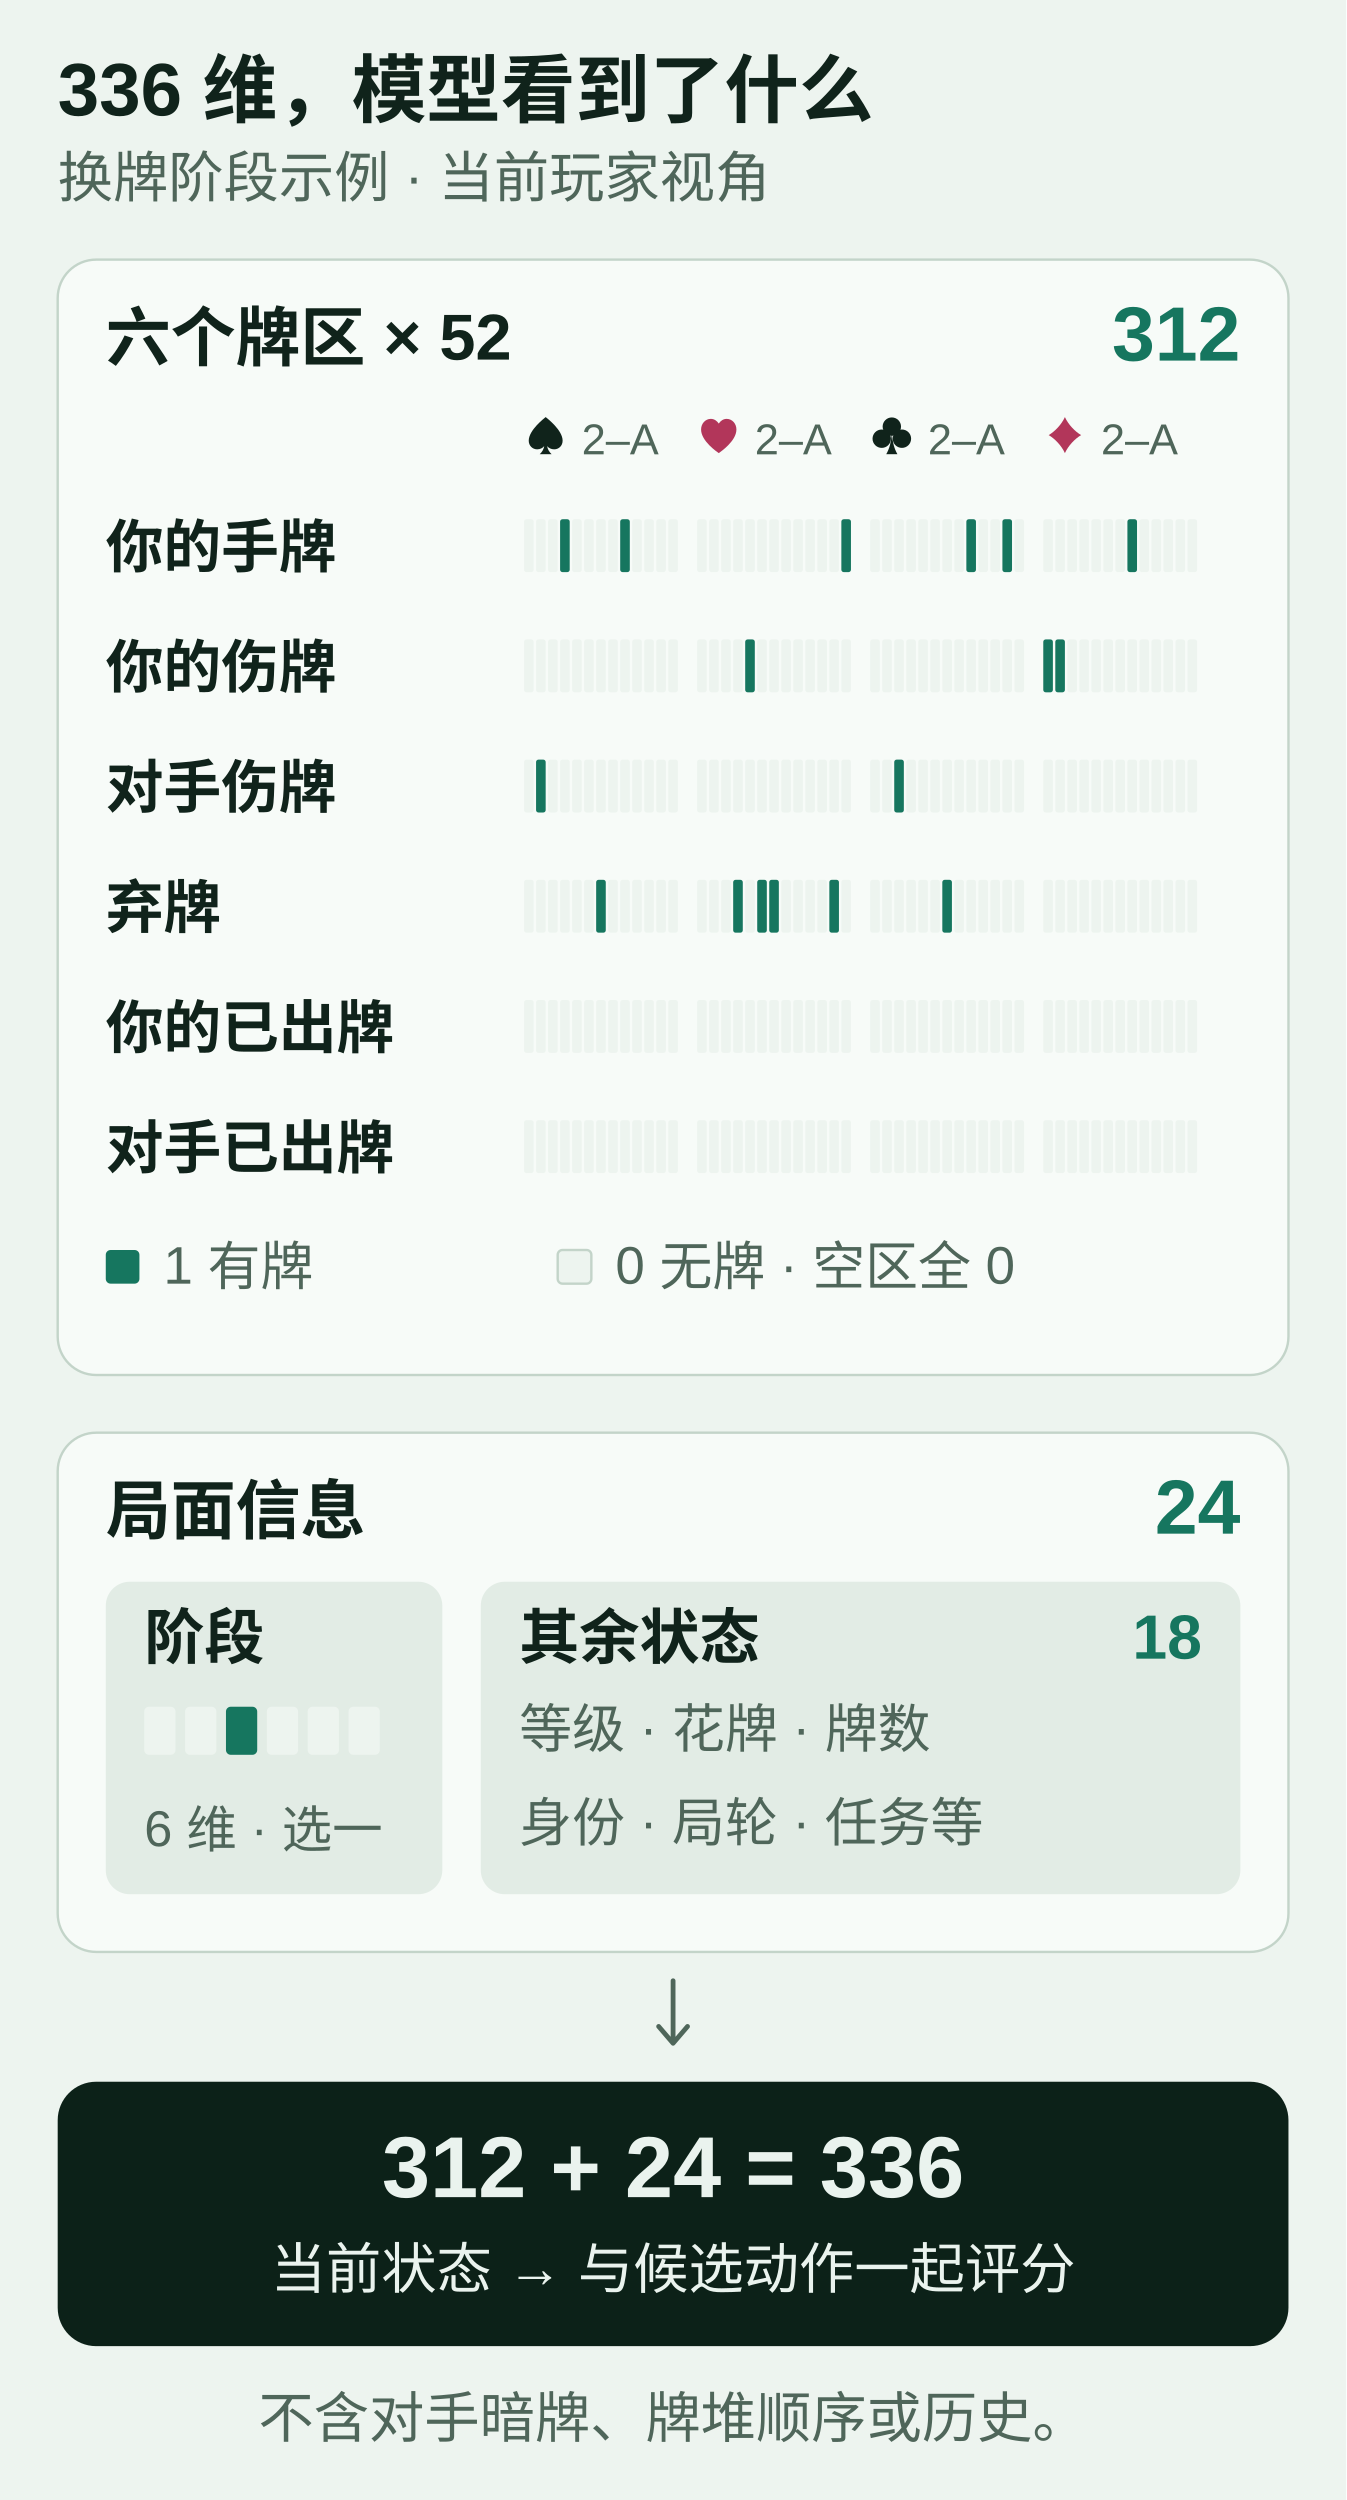
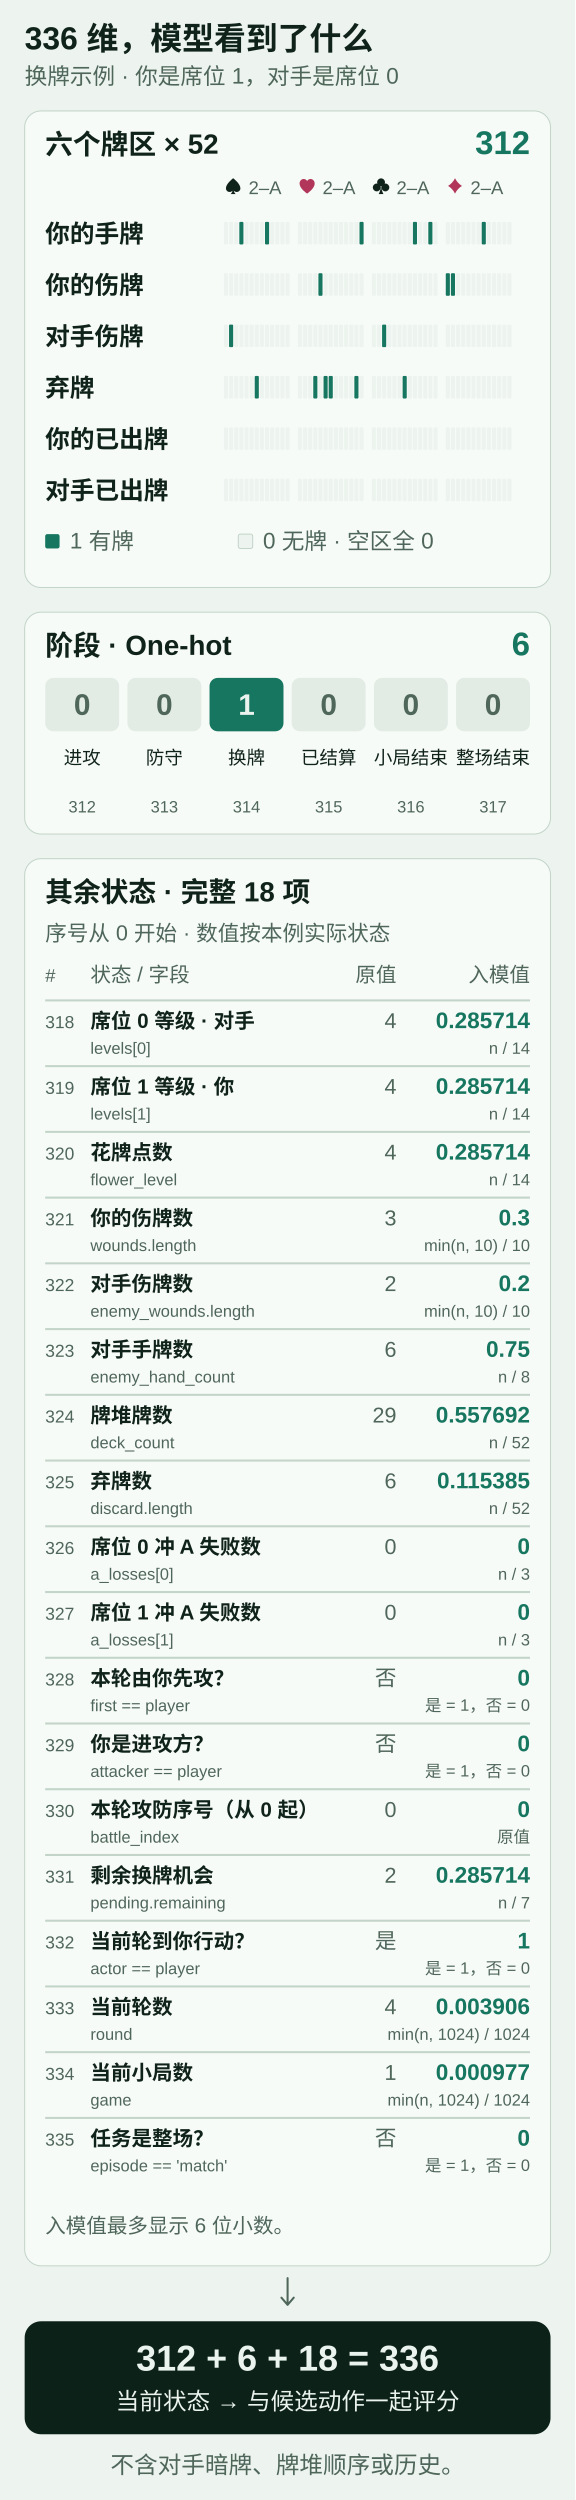
- <svg xmlns="http://www.w3.org/2000/svg" width="560" height="1040" viewBox="0 0 560 1040" role="img" aria-labelledby="title desc" xml:lang="zh-CN">
+ <svg xmlns="http://www.w3.org/2000/svg" width="560" height="2434" viewBox="0 0 560 2434" role="img" aria-labelledby="title desc" xml:lang="zh-CN">
  <style>text{font-family:Arial,'PingFang SC','Microsoft YaHei',sans-serif}</style>
-   <rect width="560" height="1040" fill="#EDF4EF" />
+   <rect width="560" height="2434" fill="#EDF4EF" />
  <text x="24" y="48" font-size="31" fill="#10231B" font-weight="700" text-anchor="start">336 维，模型看到了什么</text>
-   <text x="24" y="82" font-size="23" fill="#4F665A" font-weight="500" text-anchor="start">换牌阶段示例 · 当前玩家视角</text>
+   <text x="24" y="82" font-size="22" fill="#4F665A" font-weight="500" text-anchor="start">换牌示例 · 你是席位 1，对手是席位 0</text>
  <rect x="24" y="108" width="512" height="464" rx="16" fill="#F7FBF8" stroke="#C3D4C9" />
  <text x="44" y="150" font-size="27" fill="#10231B" font-weight="700" text-anchor="start">六个牌区 × 52</text>
  <text x="516" y="150" font-size="32" fill="#16765F" font-weight="800" text-anchor="end">312</text>
  <svg x="218" y="172" width="18" height="18" viewBox="0 0 24 24" fill="#10231B">
    <path d="M12 2C11.3 2.6 2.6 9.2 2.6 15.1C2.6 17.9 4.7 19.9 7.3 19.9C8.9 19.9 10.3 19.2 11.2 18.1C10.9 19.9 10 21.4 8.7 22.6L15.3 22.6C14 21.4 13.1 19.9 12.8 18.1C13.7 19.2 15.1 19.9 16.7 19.9C19.3 19.9 21.4 17.9 21.4 15.1C21.4 9.2 12.7 2.6 12 2Z" />
  </svg>
  <text x="242" y="189" font-size="18" fill="#4F665A" font-weight="500" text-anchor="start">2–A</text>
  <svg x="290" y="172" width="18" height="18" viewBox="0 0 24 24" fill="#B2365A">
    <path d="M12 22C11.2 21.4 2.2 15.4 2.2 8.9C2.2 5.6 4.6 3 7.6 3C9.5 3 11 4.1 12 5.6C13 4.1 14.5 3 16.4 3C19.4 3 21.8 5.6 21.8 8.9C21.8 15.4 12.8 21.4 12 22Z" />
  </svg>
  <text x="314" y="189" font-size="18" fill="#4F665A" font-weight="500" text-anchor="start">2–A</text>
  <svg x="362" y="172" width="18" height="18" viewBox="0 0 24 24" fill="#10231B">
    <path d="M6.9 7.3a5.1 5.1 0 1 0 10.2 0a5.1 5.1 0 1 0 -10.2 0z" />
    <path d="M1.3 14a5.1 5.1 0 1 0 10.2 0a5.1 5.1 0 1 0 -10.2 0z" />
    <path d="M12.5 14a5.1 5.1 0 1 0 10.2 0a5.1 5.1 0 1 0 -10.2 0z" />
    <path d="M12 11.2C11.6 16 10.7 19.4 8.9 22.6L15.1 22.6C13.3 19.4 12.4 16 12 11.2Z" />
  </svg>
  <text x="386" y="189" font-size="18" fill="#4F665A" font-weight="500" text-anchor="start">2–A</text>
  <svg x="434" y="172" width="18" height="18" viewBox="0 0 24 24" fill="#B2365A">
    <path d="M12 2C13.9 6.2 17.6 10 21 12C17.6 14 13.9 17.8 12 22C10.1 17.8 6.4 14 3 12C6.4 10 10.1 6.2 12 2Z" />
  </svg>
  <text x="458" y="189" font-size="18" fill="#4F665A" font-weight="500" text-anchor="start">2–A</text>
  <text x="44" y="236" font-size="24" fill="#10231B" font-weight="600" text-anchor="start">你的手牌</text>
  <rect x="218" y="216" width="4" height="22" rx="1" fill="#EDF4EF" stroke="none" />
  <rect x="223" y="216" width="4" height="22" rx="1" fill="#EDF4EF" stroke="none" />
  <rect x="228" y="216" width="4" height="22" rx="1" fill="#EDF4EF" stroke="none" />
  <rect x="233" y="216" width="4" height="22" rx="1" fill="#16765F" stroke="none" />
  <rect x="238" y="216" width="4" height="22" rx="1" fill="#EDF4EF" stroke="none" />
  <rect x="243" y="216" width="4" height="22" rx="1" fill="#EDF4EF" stroke="none" />
  <rect x="248" y="216" width="4" height="22" rx="1" fill="#EDF4EF" stroke="none" />
  <rect x="253" y="216" width="4" height="22" rx="1" fill="#EDF4EF" stroke="none" />
  <rect x="258" y="216" width="4" height="22" rx="1" fill="#16765F" stroke="none" />
  <rect x="263" y="216" width="4" height="22" rx="1" fill="#EDF4EF" stroke="none" />
  <rect x="268" y="216" width="4" height="22" rx="1" fill="#EDF4EF" stroke="none" />
  <rect x="273" y="216" width="4" height="22" rx="1" fill="#EDF4EF" stroke="none" />
  <rect x="278" y="216" width="4" height="22" rx="1" fill="#EDF4EF" stroke="none" />
  <rect x="290" y="216" width="4" height="22" rx="1" fill="#EDF4EF" stroke="none" />
  <rect x="295" y="216" width="4" height="22" rx="1" fill="#EDF4EF" stroke="none" />
  <rect x="300" y="216" width="4" height="22" rx="1" fill="#EDF4EF" stroke="none" />
  <rect x="305" y="216" width="4" height="22" rx="1" fill="#EDF4EF" stroke="none" />
  <rect x="310" y="216" width="4" height="22" rx="1" fill="#EDF4EF" stroke="none" />
  <rect x="315" y="216" width="4" height="22" rx="1" fill="#EDF4EF" stroke="none" />
  <rect x="320" y="216" width="4" height="22" rx="1" fill="#EDF4EF" stroke="none" />
  <rect x="325" y="216" width="4" height="22" rx="1" fill="#EDF4EF" stroke="none" />
  <rect x="330" y="216" width="4" height="22" rx="1" fill="#EDF4EF" stroke="none" />
  <rect x="335" y="216" width="4" height="22" rx="1" fill="#EDF4EF" stroke="none" />
  <rect x="340" y="216" width="4" height="22" rx="1" fill="#EDF4EF" stroke="none" />
  <rect x="345" y="216" width="4" height="22" rx="1" fill="#EDF4EF" stroke="none" />
  <rect x="350" y="216" width="4" height="22" rx="1" fill="#16765F" stroke="none" />
  <rect x="362" y="216" width="4" height="22" rx="1" fill="#EDF4EF" stroke="none" />
  <rect x="367" y="216" width="4" height="22" rx="1" fill="#EDF4EF" stroke="none" />
  <rect x="372" y="216" width="4" height="22" rx="1" fill="#EDF4EF" stroke="none" />
  <rect x="377" y="216" width="4" height="22" rx="1" fill="#EDF4EF" stroke="none" />
  <rect x="382" y="216" width="4" height="22" rx="1" fill="#EDF4EF" stroke="none" />
  <rect x="387" y="216" width="4" height="22" rx="1" fill="#EDF4EF" stroke="none" />
  <rect x="392" y="216" width="4" height="22" rx="1" fill="#EDF4EF" stroke="none" />
  <rect x="397" y="216" width="4" height="22" rx="1" fill="#EDF4EF" stroke="none" />
  <rect x="402" y="216" width="4" height="22" rx="1" fill="#16765F" stroke="none" />
  <rect x="407" y="216" width="4" height="22" rx="1" fill="#EDF4EF" stroke="none" />
  <rect x="412" y="216" width="4" height="22" rx="1" fill="#EDF4EF" stroke="none" />
  <rect x="417" y="216" width="4" height="22" rx="1" fill="#16765F" stroke="none" />
  <rect x="422" y="216" width="4" height="22" rx="1" fill="#EDF4EF" stroke="none" />
  <rect x="434" y="216" width="4" height="22" rx="1" fill="#EDF4EF" stroke="none" />
  <rect x="439" y="216" width="4" height="22" rx="1" fill="#EDF4EF" stroke="none" />
  <rect x="444" y="216" width="4" height="22" rx="1" fill="#EDF4EF" stroke="none" />
  <rect x="449" y="216" width="4" height="22" rx="1" fill="#EDF4EF" stroke="none" />
  <rect x="454" y="216" width="4" height="22" rx="1" fill="#EDF4EF" stroke="none" />
  <rect x="459" y="216" width="4" height="22" rx="1" fill="#EDF4EF" stroke="none" />
  <rect x="464" y="216" width="4" height="22" rx="1" fill="#EDF4EF" stroke="none" />
  <rect x="469" y="216" width="4" height="22" rx="1" fill="#16765F" stroke="none" />
  <rect x="474" y="216" width="4" height="22" rx="1" fill="#EDF4EF" stroke="none" />
  <rect x="479" y="216" width="4" height="22" rx="1" fill="#EDF4EF" stroke="none" />
  <rect x="484" y="216" width="4" height="22" rx="1" fill="#EDF4EF" stroke="none" />
  <rect x="489" y="216" width="4" height="22" rx="1" fill="#EDF4EF" stroke="none" />
  <rect x="494" y="216" width="4" height="22" rx="1" fill="#EDF4EF" stroke="none" />
  <text x="44" y="286" font-size="24" fill="#10231B" font-weight="600" text-anchor="start">你的伤牌</text>
  <rect x="218" y="266" width="4" height="22" rx="1" fill="#EDF4EF" stroke="none" />
  <rect x="223" y="266" width="4" height="22" rx="1" fill="#EDF4EF" stroke="none" />
  <rect x="228" y="266" width="4" height="22" rx="1" fill="#EDF4EF" stroke="none" />
  <rect x="233" y="266" width="4" height="22" rx="1" fill="#EDF4EF" stroke="none" />
  <rect x="238" y="266" width="4" height="22" rx="1" fill="#EDF4EF" stroke="none" />
  <rect x="243" y="266" width="4" height="22" rx="1" fill="#EDF4EF" stroke="none" />
  <rect x="248" y="266" width="4" height="22" rx="1" fill="#EDF4EF" stroke="none" />
  <rect x="253" y="266" width="4" height="22" rx="1" fill="#EDF4EF" stroke="none" />
  <rect x="258" y="266" width="4" height="22" rx="1" fill="#EDF4EF" stroke="none" />
  <rect x="263" y="266" width="4" height="22" rx="1" fill="#EDF4EF" stroke="none" />
  <rect x="268" y="266" width="4" height="22" rx="1" fill="#EDF4EF" stroke="none" />
  <rect x="273" y="266" width="4" height="22" rx="1" fill="#EDF4EF" stroke="none" />
  <rect x="278" y="266" width="4" height="22" rx="1" fill="#EDF4EF" stroke="none" />
  <rect x="290" y="266" width="4" height="22" rx="1" fill="#EDF4EF" stroke="none" />
  <rect x="295" y="266" width="4" height="22" rx="1" fill="#EDF4EF" stroke="none" />
  <rect x="300" y="266" width="4" height="22" rx="1" fill="#EDF4EF" stroke="none" />
  <rect x="305" y="266" width="4" height="22" rx="1" fill="#EDF4EF" stroke="none" />
  <rect x="310" y="266" width="4" height="22" rx="1" fill="#16765F" stroke="none" />
  <rect x="315" y="266" width="4" height="22" rx="1" fill="#EDF4EF" stroke="none" />
  <rect x="320" y="266" width="4" height="22" rx="1" fill="#EDF4EF" stroke="none" />
  <rect x="325" y="266" width="4" height="22" rx="1" fill="#EDF4EF" stroke="none" />
  <rect x="330" y="266" width="4" height="22" rx="1" fill="#EDF4EF" stroke="none" />
  <rect x="335" y="266" width="4" height="22" rx="1" fill="#EDF4EF" stroke="none" />
  <rect x="340" y="266" width="4" height="22" rx="1" fill="#EDF4EF" stroke="none" />
  <rect x="345" y="266" width="4" height="22" rx="1" fill="#EDF4EF" stroke="none" />
  <rect x="350" y="266" width="4" height="22" rx="1" fill="#EDF4EF" stroke="none" />
  <rect x="362" y="266" width="4" height="22" rx="1" fill="#EDF4EF" stroke="none" />
  <rect x="367" y="266" width="4" height="22" rx="1" fill="#EDF4EF" stroke="none" />
  <rect x="372" y="266" width="4" height="22" rx="1" fill="#EDF4EF" stroke="none" />
  <rect x="377" y="266" width="4" height="22" rx="1" fill="#EDF4EF" stroke="none" />
  <rect x="382" y="266" width="4" height="22" rx="1" fill="#EDF4EF" stroke="none" />
  <rect x="387" y="266" width="4" height="22" rx="1" fill="#EDF4EF" stroke="none" />
  <rect x="392" y="266" width="4" height="22" rx="1" fill="#EDF4EF" stroke="none" />
  <rect x="397" y="266" width="4" height="22" rx="1" fill="#EDF4EF" stroke="none" />
  <rect x="402" y="266" width="4" height="22" rx="1" fill="#EDF4EF" stroke="none" />
  <rect x="407" y="266" width="4" height="22" rx="1" fill="#EDF4EF" stroke="none" />
  <rect x="412" y="266" width="4" height="22" rx="1" fill="#EDF4EF" stroke="none" />
  <rect x="417" y="266" width="4" height="22" rx="1" fill="#EDF4EF" stroke="none" />
  <rect x="422" y="266" width="4" height="22" rx="1" fill="#EDF4EF" stroke="none" />
  <rect x="434" y="266" width="4" height="22" rx="1" fill="#16765F" stroke="none" />
  <rect x="439" y="266" width="4" height="22" rx="1" fill="#16765F" stroke="none" />
  <rect x="444" y="266" width="4" height="22" rx="1" fill="#EDF4EF" stroke="none" />
  <rect x="449" y="266" width="4" height="22" rx="1" fill="#EDF4EF" stroke="none" />
  <rect x="454" y="266" width="4" height="22" rx="1" fill="#EDF4EF" stroke="none" />
  <rect x="459" y="266" width="4" height="22" rx="1" fill="#EDF4EF" stroke="none" />
  <rect x="464" y="266" width="4" height="22" rx="1" fill="#EDF4EF" stroke="none" />
  <rect x="469" y="266" width="4" height="22" rx="1" fill="#EDF4EF" stroke="none" />
  <rect x="474" y="266" width="4" height="22" rx="1" fill="#EDF4EF" stroke="none" />
  <rect x="479" y="266" width="4" height="22" rx="1" fill="#EDF4EF" stroke="none" />
  <rect x="484" y="266" width="4" height="22" rx="1" fill="#EDF4EF" stroke="none" />
  <rect x="489" y="266" width="4" height="22" rx="1" fill="#EDF4EF" stroke="none" />
  <rect x="494" y="266" width="4" height="22" rx="1" fill="#EDF4EF" stroke="none" />
  <text x="44" y="336" font-size="24" fill="#10231B" font-weight="600" text-anchor="start">对手伤牌</text>
  <rect x="218" y="316" width="4" height="22" rx="1" fill="#EDF4EF" stroke="none" />
  <rect x="223" y="316" width="4" height="22" rx="1" fill="#16765F" stroke="none" />
  <rect x="228" y="316" width="4" height="22" rx="1" fill="#EDF4EF" stroke="none" />
  <rect x="233" y="316" width="4" height="22" rx="1" fill="#EDF4EF" stroke="none" />
  <rect x="238" y="316" width="4" height="22" rx="1" fill="#EDF4EF" stroke="none" />
  <rect x="243" y="316" width="4" height="22" rx="1" fill="#EDF4EF" stroke="none" />
  <rect x="248" y="316" width="4" height="22" rx="1" fill="#EDF4EF" stroke="none" />
  <rect x="253" y="316" width="4" height="22" rx="1" fill="#EDF4EF" stroke="none" />
  <rect x="258" y="316" width="4" height="22" rx="1" fill="#EDF4EF" stroke="none" />
  <rect x="263" y="316" width="4" height="22" rx="1" fill="#EDF4EF" stroke="none" />
  <rect x="268" y="316" width="4" height="22" rx="1" fill="#EDF4EF" stroke="none" />
  <rect x="273" y="316" width="4" height="22" rx="1" fill="#EDF4EF" stroke="none" />
  <rect x="278" y="316" width="4" height="22" rx="1" fill="#EDF4EF" stroke="none" />
  <rect x="290" y="316" width="4" height="22" rx="1" fill="#EDF4EF" stroke="none" />
  <rect x="295" y="316" width="4" height="22" rx="1" fill="#EDF4EF" stroke="none" />
  <rect x="300" y="316" width="4" height="22" rx="1" fill="#EDF4EF" stroke="none" />
  <rect x="305" y="316" width="4" height="22" rx="1" fill="#EDF4EF" stroke="none" />
  <rect x="310" y="316" width="4" height="22" rx="1" fill="#EDF4EF" stroke="none" />
  <rect x="315" y="316" width="4" height="22" rx="1" fill="#EDF4EF" stroke="none" />
  <rect x="320" y="316" width="4" height="22" rx="1" fill="#EDF4EF" stroke="none" />
  <rect x="325" y="316" width="4" height="22" rx="1" fill="#EDF4EF" stroke="none" />
  <rect x="330" y="316" width="4" height="22" rx="1" fill="#EDF4EF" stroke="none" />
  <rect x="335" y="316" width="4" height="22" rx="1" fill="#EDF4EF" stroke="none" />
  <rect x="340" y="316" width="4" height="22" rx="1" fill="#EDF4EF" stroke="none" />
  <rect x="345" y="316" width="4" height="22" rx="1" fill="#EDF4EF" stroke="none" />
  <rect x="350" y="316" width="4" height="22" rx="1" fill="#EDF4EF" stroke="none" />
  <rect x="362" y="316" width="4" height="22" rx="1" fill="#EDF4EF" stroke="none" />
  <rect x="367" y="316" width="4" height="22" rx="1" fill="#EDF4EF" stroke="none" />
  <rect x="372" y="316" width="4" height="22" rx="1" fill="#16765F" stroke="none" />
  <rect x="377" y="316" width="4" height="22" rx="1" fill="#EDF4EF" stroke="none" />
  <rect x="382" y="316" width="4" height="22" rx="1" fill="#EDF4EF" stroke="none" />
  <rect x="387" y="316" width="4" height="22" rx="1" fill="#EDF4EF" stroke="none" />
  <rect x="392" y="316" width="4" height="22" rx="1" fill="#EDF4EF" stroke="none" />
  <rect x="397" y="316" width="4" height="22" rx="1" fill="#EDF4EF" stroke="none" />
  <rect x="402" y="316" width="4" height="22" rx="1" fill="#EDF4EF" stroke="none" />
  <rect x="407" y="316" width="4" height="22" rx="1" fill="#EDF4EF" stroke="none" />
  <rect x="412" y="316" width="4" height="22" rx="1" fill="#EDF4EF" stroke="none" />
  <rect x="417" y="316" width="4" height="22" rx="1" fill="#EDF4EF" stroke="none" />
  <rect x="422" y="316" width="4" height="22" rx="1" fill="#EDF4EF" stroke="none" />
  <rect x="434" y="316" width="4" height="22" rx="1" fill="#EDF4EF" stroke="none" />
  <rect x="439" y="316" width="4" height="22" rx="1" fill="#EDF4EF" stroke="none" />
  <rect x="444" y="316" width="4" height="22" rx="1" fill="#EDF4EF" stroke="none" />
  <rect x="449" y="316" width="4" height="22" rx="1" fill="#EDF4EF" stroke="none" />
  <rect x="454" y="316" width="4" height="22" rx="1" fill="#EDF4EF" stroke="none" />
  <rect x="459" y="316" width="4" height="22" rx="1" fill="#EDF4EF" stroke="none" />
  <rect x="464" y="316" width="4" height="22" rx="1" fill="#EDF4EF" stroke="none" />
  <rect x="469" y="316" width="4" height="22" rx="1" fill="#EDF4EF" stroke="none" />
  <rect x="474" y="316" width="4" height="22" rx="1" fill="#EDF4EF" stroke="none" />
  <rect x="479" y="316" width="4" height="22" rx="1" fill="#EDF4EF" stroke="none" />
  <rect x="484" y="316" width="4" height="22" rx="1" fill="#EDF4EF" stroke="none" />
  <rect x="489" y="316" width="4" height="22" rx="1" fill="#EDF4EF" stroke="none" />
  <rect x="494" y="316" width="4" height="22" rx="1" fill="#EDF4EF" stroke="none" />
  <text x="44" y="386" font-size="24" fill="#10231B" font-weight="600" text-anchor="start">弃牌</text>
  <rect x="218" y="366" width="4" height="22" rx="1" fill="#EDF4EF" stroke="none" />
  <rect x="223" y="366" width="4" height="22" rx="1" fill="#EDF4EF" stroke="none" />
  <rect x="228" y="366" width="4" height="22" rx="1" fill="#EDF4EF" stroke="none" />
  <rect x="233" y="366" width="4" height="22" rx="1" fill="#EDF4EF" stroke="none" />
  <rect x="238" y="366" width="4" height="22" rx="1" fill="#EDF4EF" stroke="none" />
  <rect x="243" y="366" width="4" height="22" rx="1" fill="#EDF4EF" stroke="none" />
  <rect x="248" y="366" width="4" height="22" rx="1" fill="#16765F" stroke="none" />
  <rect x="253" y="366" width="4" height="22" rx="1" fill="#EDF4EF" stroke="none" />
  <rect x="258" y="366" width="4" height="22" rx="1" fill="#EDF4EF" stroke="none" />
  <rect x="263" y="366" width="4" height="22" rx="1" fill="#EDF4EF" stroke="none" />
  <rect x="268" y="366" width="4" height="22" rx="1" fill="#EDF4EF" stroke="none" />
  <rect x="273" y="366" width="4" height="22" rx="1" fill="#EDF4EF" stroke="none" />
  <rect x="278" y="366" width="4" height="22" rx="1" fill="#EDF4EF" stroke="none" />
  <rect x="290" y="366" width="4" height="22" rx="1" fill="#EDF4EF" stroke="none" />
  <rect x="295" y="366" width="4" height="22" rx="1" fill="#EDF4EF" stroke="none" />
  <rect x="300" y="366" width="4" height="22" rx="1" fill="#EDF4EF" stroke="none" />
  <rect x="305" y="366" width="4" height="22" rx="1" fill="#16765F" stroke="none" />
  <rect x="310" y="366" width="4" height="22" rx="1" fill="#EDF4EF" stroke="none" />
  <rect x="315" y="366" width="4" height="22" rx="1" fill="#16765F" stroke="none" />
  <rect x="320" y="366" width="4" height="22" rx="1" fill="#16765F" stroke="none" />
  <rect x="325" y="366" width="4" height="22" rx="1" fill="#EDF4EF" stroke="none" />
  <rect x="330" y="366" width="4" height="22" rx="1" fill="#EDF4EF" stroke="none" />
  <rect x="335" y="366" width="4" height="22" rx="1" fill="#EDF4EF" stroke="none" />
  <rect x="340" y="366" width="4" height="22" rx="1" fill="#EDF4EF" stroke="none" />
  <rect x="345" y="366" width="4" height="22" rx="1" fill="#16765F" stroke="none" />
  <rect x="350" y="366" width="4" height="22" rx="1" fill="#EDF4EF" stroke="none" />
  <rect x="362" y="366" width="4" height="22" rx="1" fill="#EDF4EF" stroke="none" />
  <rect x="367" y="366" width="4" height="22" rx="1" fill="#EDF4EF" stroke="none" />
  <rect x="372" y="366" width="4" height="22" rx="1" fill="#EDF4EF" stroke="none" />
  <rect x="377" y="366" width="4" height="22" rx="1" fill="#EDF4EF" stroke="none" />
  <rect x="382" y="366" width="4" height="22" rx="1" fill="#EDF4EF" stroke="none" />
  <rect x="387" y="366" width="4" height="22" rx="1" fill="#EDF4EF" stroke="none" />
  <rect x="392" y="366" width="4" height="22" rx="1" fill="#16765F" stroke="none" />
  <rect x="397" y="366" width="4" height="22" rx="1" fill="#EDF4EF" stroke="none" />
  <rect x="402" y="366" width="4" height="22" rx="1" fill="#EDF4EF" stroke="none" />
  <rect x="407" y="366" width="4" height="22" rx="1" fill="#EDF4EF" stroke="none" />
  <rect x="412" y="366" width="4" height="22" rx="1" fill="#EDF4EF" stroke="none" />
  <rect x="417" y="366" width="4" height="22" rx="1" fill="#EDF4EF" stroke="none" />
  <rect x="422" y="366" width="4" height="22" rx="1" fill="#EDF4EF" stroke="none" />
  <rect x="434" y="366" width="4" height="22" rx="1" fill="#EDF4EF" stroke="none" />
  <rect x="439" y="366" width="4" height="22" rx="1" fill="#EDF4EF" stroke="none" />
  <rect x="444" y="366" width="4" height="22" rx="1" fill="#EDF4EF" stroke="none" />
  <rect x="449" y="366" width="4" height="22" rx="1" fill="#EDF4EF" stroke="none" />
  <rect x="454" y="366" width="4" height="22" rx="1" fill="#EDF4EF" stroke="none" />
  <rect x="459" y="366" width="4" height="22" rx="1" fill="#EDF4EF" stroke="none" />
  <rect x="464" y="366" width="4" height="22" rx="1" fill="#EDF4EF" stroke="none" />
  <rect x="469" y="366" width="4" height="22" rx="1" fill="#EDF4EF" stroke="none" />
  <rect x="474" y="366" width="4" height="22" rx="1" fill="#EDF4EF" stroke="none" />
  <rect x="479" y="366" width="4" height="22" rx="1" fill="#EDF4EF" stroke="none" />
  <rect x="484" y="366" width="4" height="22" rx="1" fill="#EDF4EF" stroke="none" />
  <rect x="489" y="366" width="4" height="22" rx="1" fill="#EDF4EF" stroke="none" />
  <rect x="494" y="366" width="4" height="22" rx="1" fill="#EDF4EF" stroke="none" />
  <text x="44" y="436" font-size="24" fill="#10231B" font-weight="600" text-anchor="start">你的已出牌</text>
  <rect x="218" y="416" width="4" height="22" rx="1" fill="#EDF4EF" stroke="none" />
  <rect x="223" y="416" width="4" height="22" rx="1" fill="#EDF4EF" stroke="none" />
  <rect x="228" y="416" width="4" height="22" rx="1" fill="#EDF4EF" stroke="none" />
  <rect x="233" y="416" width="4" height="22" rx="1" fill="#EDF4EF" stroke="none" />
  <rect x="238" y="416" width="4" height="22" rx="1" fill="#EDF4EF" stroke="none" />
  <rect x="243" y="416" width="4" height="22" rx="1" fill="#EDF4EF" stroke="none" />
  <rect x="248" y="416" width="4" height="22" rx="1" fill="#EDF4EF" stroke="none" />
  <rect x="253" y="416" width="4" height="22" rx="1" fill="#EDF4EF" stroke="none" />
  <rect x="258" y="416" width="4" height="22" rx="1" fill="#EDF4EF" stroke="none" />
  <rect x="263" y="416" width="4" height="22" rx="1" fill="#EDF4EF" stroke="none" />
  <rect x="268" y="416" width="4" height="22" rx="1" fill="#EDF4EF" stroke="none" />
  <rect x="273" y="416" width="4" height="22" rx="1" fill="#EDF4EF" stroke="none" />
  <rect x="278" y="416" width="4" height="22" rx="1" fill="#EDF4EF" stroke="none" />
  <rect x="290" y="416" width="4" height="22" rx="1" fill="#EDF4EF" stroke="none" />
  <rect x="295" y="416" width="4" height="22" rx="1" fill="#EDF4EF" stroke="none" />
  <rect x="300" y="416" width="4" height="22" rx="1" fill="#EDF4EF" stroke="none" />
  <rect x="305" y="416" width="4" height="22" rx="1" fill="#EDF4EF" stroke="none" />
  <rect x="310" y="416" width="4" height="22" rx="1" fill="#EDF4EF" stroke="none" />
  <rect x="315" y="416" width="4" height="22" rx="1" fill="#EDF4EF" stroke="none" />
  <rect x="320" y="416" width="4" height="22" rx="1" fill="#EDF4EF" stroke="none" />
  <rect x="325" y="416" width="4" height="22" rx="1" fill="#EDF4EF" stroke="none" />
  <rect x="330" y="416" width="4" height="22" rx="1" fill="#EDF4EF" stroke="none" />
  <rect x="335" y="416" width="4" height="22" rx="1" fill="#EDF4EF" stroke="none" />
  <rect x="340" y="416" width="4" height="22" rx="1" fill="#EDF4EF" stroke="none" />
  <rect x="345" y="416" width="4" height="22" rx="1" fill="#EDF4EF" stroke="none" />
  <rect x="350" y="416" width="4" height="22" rx="1" fill="#EDF4EF" stroke="none" />
  <rect x="362" y="416" width="4" height="22" rx="1" fill="#EDF4EF" stroke="none" />
  <rect x="367" y="416" width="4" height="22" rx="1" fill="#EDF4EF" stroke="none" />
  <rect x="372" y="416" width="4" height="22" rx="1" fill="#EDF4EF" stroke="none" />
  <rect x="377" y="416" width="4" height="22" rx="1" fill="#EDF4EF" stroke="none" />
  <rect x="382" y="416" width="4" height="22" rx="1" fill="#EDF4EF" stroke="none" />
  <rect x="387" y="416" width="4" height="22" rx="1" fill="#EDF4EF" stroke="none" />
  <rect x="392" y="416" width="4" height="22" rx="1" fill="#EDF4EF" stroke="none" />
  <rect x="397" y="416" width="4" height="22" rx="1" fill="#EDF4EF" stroke="none" />
  <rect x="402" y="416" width="4" height="22" rx="1" fill="#EDF4EF" stroke="none" />
  <rect x="407" y="416" width="4" height="22" rx="1" fill="#EDF4EF" stroke="none" />
  <rect x="412" y="416" width="4" height="22" rx="1" fill="#EDF4EF" stroke="none" />
  <rect x="417" y="416" width="4" height="22" rx="1" fill="#EDF4EF" stroke="none" />
  <rect x="422" y="416" width="4" height="22" rx="1" fill="#EDF4EF" stroke="none" />
  <rect x="434" y="416" width="4" height="22" rx="1" fill="#EDF4EF" stroke="none" />
  <rect x="439" y="416" width="4" height="22" rx="1" fill="#EDF4EF" stroke="none" />
  <rect x="444" y="416" width="4" height="22" rx="1" fill="#EDF4EF" stroke="none" />
  <rect x="449" y="416" width="4" height="22" rx="1" fill="#EDF4EF" stroke="none" />
  <rect x="454" y="416" width="4" height="22" rx="1" fill="#EDF4EF" stroke="none" />
  <rect x="459" y="416" width="4" height="22" rx="1" fill="#EDF4EF" stroke="none" />
  <rect x="464" y="416" width="4" height="22" rx="1" fill="#EDF4EF" stroke="none" />
  <rect x="469" y="416" width="4" height="22" rx="1" fill="#EDF4EF" stroke="none" />
  <rect x="474" y="416" width="4" height="22" rx="1" fill="#EDF4EF" stroke="none" />
  <rect x="479" y="416" width="4" height="22" rx="1" fill="#EDF4EF" stroke="none" />
  <rect x="484" y="416" width="4" height="22" rx="1" fill="#EDF4EF" stroke="none" />
  <rect x="489" y="416" width="4" height="22" rx="1" fill="#EDF4EF" stroke="none" />
  <rect x="494" y="416" width="4" height="22" rx="1" fill="#EDF4EF" stroke="none" />
  <text x="44" y="486" font-size="24" fill="#10231B" font-weight="600" text-anchor="start">对手已出牌</text>
  <rect x="218" y="466" width="4" height="22" rx="1" fill="#EDF4EF" stroke="none" />
  <rect x="223" y="466" width="4" height="22" rx="1" fill="#EDF4EF" stroke="none" />
  <rect x="228" y="466" width="4" height="22" rx="1" fill="#EDF4EF" stroke="none" />
  <rect x="233" y="466" width="4" height="22" rx="1" fill="#EDF4EF" stroke="none" />
  <rect x="238" y="466" width="4" height="22" rx="1" fill="#EDF4EF" stroke="none" />
  <rect x="243" y="466" width="4" height="22" rx="1" fill="#EDF4EF" stroke="none" />
  <rect x="248" y="466" width="4" height="22" rx="1" fill="#EDF4EF" stroke="none" />
  <rect x="253" y="466" width="4" height="22" rx="1" fill="#EDF4EF" stroke="none" />
  <rect x="258" y="466" width="4" height="22" rx="1" fill="#EDF4EF" stroke="none" />
  <rect x="263" y="466" width="4" height="22" rx="1" fill="#EDF4EF" stroke="none" />
  <rect x="268" y="466" width="4" height="22" rx="1" fill="#EDF4EF" stroke="none" />
  <rect x="273" y="466" width="4" height="22" rx="1" fill="#EDF4EF" stroke="none" />
  <rect x="278" y="466" width="4" height="22" rx="1" fill="#EDF4EF" stroke="none" />
  <rect x="290" y="466" width="4" height="22" rx="1" fill="#EDF4EF" stroke="none" />
  <rect x="295" y="466" width="4" height="22" rx="1" fill="#EDF4EF" stroke="none" />
  <rect x="300" y="466" width="4" height="22" rx="1" fill="#EDF4EF" stroke="none" />
  <rect x="305" y="466" width="4" height="22" rx="1" fill="#EDF4EF" stroke="none" />
  <rect x="310" y="466" width="4" height="22" rx="1" fill="#EDF4EF" stroke="none" />
  <rect x="315" y="466" width="4" height="22" rx="1" fill="#EDF4EF" stroke="none" />
  <rect x="320" y="466" width="4" height="22" rx="1" fill="#EDF4EF" stroke="none" />
  <rect x="325" y="466" width="4" height="22" rx="1" fill="#EDF4EF" stroke="none" />
  <rect x="330" y="466" width="4" height="22" rx="1" fill="#EDF4EF" stroke="none" />
  <rect x="335" y="466" width="4" height="22" rx="1" fill="#EDF4EF" stroke="none" />
  <rect x="340" y="466" width="4" height="22" rx="1" fill="#EDF4EF" stroke="none" />
  <rect x="345" y="466" width="4" height="22" rx="1" fill="#EDF4EF" stroke="none" />
  <rect x="350" y="466" width="4" height="22" rx="1" fill="#EDF4EF" stroke="none" />
  <rect x="362" y="466" width="4" height="22" rx="1" fill="#EDF4EF" stroke="none" />
  <rect x="367" y="466" width="4" height="22" rx="1" fill="#EDF4EF" stroke="none" />
  <rect x="372" y="466" width="4" height="22" rx="1" fill="#EDF4EF" stroke="none" />
  <rect x="377" y="466" width="4" height="22" rx="1" fill="#EDF4EF" stroke="none" />
  <rect x="382" y="466" width="4" height="22" rx="1" fill="#EDF4EF" stroke="none" />
  <rect x="387" y="466" width="4" height="22" rx="1" fill="#EDF4EF" stroke="none" />
  <rect x="392" y="466" width="4" height="22" rx="1" fill="#EDF4EF" stroke="none" />
  <rect x="397" y="466" width="4" height="22" rx="1" fill="#EDF4EF" stroke="none" />
  <rect x="402" y="466" width="4" height="22" rx="1" fill="#EDF4EF" stroke="none" />
  <rect x="407" y="466" width="4" height="22" rx="1" fill="#EDF4EF" stroke="none" />
  <rect x="412" y="466" width="4" height="22" rx="1" fill="#EDF4EF" stroke="none" />
  <rect x="417" y="466" width="4" height="22" rx="1" fill="#EDF4EF" stroke="none" />
  <rect x="422" y="466" width="4" height="22" rx="1" fill="#EDF4EF" stroke="none" />
  <rect x="434" y="466" width="4" height="22" rx="1" fill="#EDF4EF" stroke="none" />
  <rect x="439" y="466" width="4" height="22" rx="1" fill="#EDF4EF" stroke="none" />
  <rect x="444" y="466" width="4" height="22" rx="1" fill="#EDF4EF" stroke="none" />
  <rect x="449" y="466" width="4" height="22" rx="1" fill="#EDF4EF" stroke="none" />
  <rect x="454" y="466" width="4" height="22" rx="1" fill="#EDF4EF" stroke="none" />
  <rect x="459" y="466" width="4" height="22" rx="1" fill="#EDF4EF" stroke="none" />
  <rect x="464" y="466" width="4" height="22" rx="1" fill="#EDF4EF" stroke="none" />
  <rect x="469" y="466" width="4" height="22" rx="1" fill="#EDF4EF" stroke="none" />
  <rect x="474" y="466" width="4" height="22" rx="1" fill="#EDF4EF" stroke="none" />
  <rect x="479" y="466" width="4" height="22" rx="1" fill="#EDF4EF" stroke="none" />
  <rect x="484" y="466" width="4" height="22" rx="1" fill="#EDF4EF" stroke="none" />
  <rect x="489" y="466" width="4" height="22" rx="1" fill="#EDF4EF" stroke="none" />
  <rect x="494" y="466" width="4" height="22" rx="1" fill="#EDF4EF" stroke="none" />
  <rect x="44" y="520" width="14" height="14" rx="2" fill="#16765F" stroke="none" />
  <text x="68" y="534" font-size="22" fill="#4F665A" font-weight="500" text-anchor="start">1 有牌</text>
  <rect x="232" y="520" width="14" height="14" rx="2" fill="#EDF4EF" stroke="#C3D4C9" />
  <text x="256" y="534" font-size="22" fill="#4F665A" font-weight="500" text-anchor="start">0 无牌 · 空区全 0</text>
  <rect x="24" y="596" width="512" height="216" rx="16" fill="#F7FBF8" stroke="#C3D4C9" />
-   <text x="44" y="638" font-size="27" fill="#10231B" font-weight="700" text-anchor="start">局面信息</text>
-   <text x="516" y="638" font-size="32" fill="#16765F" font-weight="800" text-anchor="end">24</text>
-   <rect x="44" y="658" width="140" height="130" rx="10" fill="#E2ECE5" stroke="none" />
-   <text x="60" y="690" font-size="25" fill="#10231B" font-weight="700" text-anchor="start">阶段</text>
-   <rect x="60" y="710" width="13" height="20" rx="2" fill="#EDF4EF" stroke="none" />
-   <rect x="77" y="710" width="13" height="20" rx="2" fill="#EDF4EF" stroke="none" />
-   <rect x="94" y="710" width="13" height="20" rx="2" fill="#16765F" stroke="none" />
-   <rect x="111" y="710" width="13" height="20" rx="2" fill="#EDF4EF" stroke="none" />
-   <rect x="128" y="710" width="13" height="20" rx="2" fill="#EDF4EF" stroke="none" />
-   <rect x="145" y="710" width="13" height="20" rx="2" fill="#EDF4EF" stroke="none" />
-   <text x="60" y="768" font-size="21" fill="#4F665A" font-weight="500" text-anchor="start">6 维 · 选一</text>
-   <rect x="200" y="658" width="316" height="130" rx="10" fill="#E2ECE5" stroke="none" />
-   <text x="216" y="690" font-size="25" fill="#10231B" font-weight="700" text-anchor="start">其余状态</text>
-   <text x="500" y="690" font-size="26" fill="#16765F" font-weight="700" text-anchor="end">18</text>
-   <text x="216" y="727" font-size="22" fill="#4F665A" font-weight="500" text-anchor="start">等级 · 花牌 · 牌数</text>
-   <text x="216" y="766" font-size="22" fill="#4F665A" font-weight="500" text-anchor="start">身份 · 局轮 · 任务等</text>
-   <path d="M280 824v26m-6-7 6 7 6-7" stroke="#4F665A" stroke-width="2" fill="none" stroke-linecap="round" stroke-linejoin="round" />
-   <rect x="24" y="866" width="512" height="110" rx="16" fill="#0C2118" stroke="none" />
-   <text x="280" y="914" font-size="36" fill="#EAF3EE" font-weight="800" text-anchor="middle">312 + 24 = 336</text>
-   <text x="280" y="952" font-size="23" fill="#EAF3EE" font-weight="500" text-anchor="middle">当前状态 → 与候选动作一起评分</text>
-   <text x="280" y="1014" font-size="23" fill="#4F665A" font-weight="500" text-anchor="middle">不含对手暗牌、牌堆顺序或历史。</text>
+   <text x="44" y="638" font-size="27" fill="#10231B" font-weight="700" text-anchor="start">阶段 · One-hot</text>
+   <text x="516" y="638" font-size="32" fill="#16765F" font-weight="800" text-anchor="end">6</text>
+   <rect x="44" y="660" width="72" height="52" rx="8" fill="#E2ECE5" stroke="none" />
+   <text x="80" y="696" font-size="29" fill="#4F665A" font-weight="700" text-anchor="middle">0</text>
+   <text x="80" y="744" font-size="18" fill="#10231B" font-weight="500" text-anchor="middle">进攻</text>
+   <text x="80" y="791" font-size="16" fill="#4F665A" font-weight="500" text-anchor="middle">312</text>
+   <rect x="124" y="660" width="72" height="52" rx="8" fill="#E2ECE5" stroke="none" />
+   <text x="160" y="696" font-size="29" fill="#4F665A" font-weight="700" text-anchor="middle">0</text>
+   <text x="160" y="744" font-size="18" fill="#10231B" font-weight="500" text-anchor="middle">防守</text>
+   <text x="160" y="791" font-size="16" fill="#4F665A" font-weight="500" text-anchor="middle">313</text>
+   <rect x="204" y="660" width="72" height="52" rx="8" fill="#16765F" stroke="none" />
+   <text x="240" y="696" font-size="29" fill="#EAF3EE" font-weight="700" text-anchor="middle">1</text>
+   <text x="240" y="744" font-size="18" fill="#10231B" font-weight="500" text-anchor="middle">换牌</text>
+   <text x="240" y="791" font-size="16" fill="#4F665A" font-weight="500" text-anchor="middle">314</text>
+   <rect x="284" y="660" width="72" height="52" rx="8" fill="#E2ECE5" stroke="none" />
+   <text x="320" y="696" font-size="29" fill="#4F665A" font-weight="700" text-anchor="middle">0</text>
+   <text x="320" y="744" font-size="18" fill="#10231B" font-weight="500" text-anchor="middle">已结算</text>
+   <text x="320" y="791" font-size="16" fill="#4F665A" font-weight="500" text-anchor="middle">315</text>
+   <rect x="364" y="660" width="72" height="52" rx="8" fill="#E2ECE5" stroke="none" />
+   <text x="400" y="696" font-size="29" fill="#4F665A" font-weight="700" text-anchor="middle">0</text>
+   <text x="400" y="744" font-size="18" fill="#10231B" font-weight="500" text-anchor="middle">小局结束</text>
+   <text x="400" y="791" font-size="16" fill="#4F665A" font-weight="500" text-anchor="middle">316</text>
+   <rect x="444" y="660" width="72" height="52" rx="8" fill="#E2ECE5" stroke="none" />
+   <text x="480" y="696" font-size="29" fill="#4F665A" font-weight="700" text-anchor="middle">0</text>
+   <text x="480" y="744" font-size="18" fill="#10231B" font-weight="500" text-anchor="middle">整场结束</text>
+   <text x="480" y="791" font-size="16" fill="#4F665A" font-weight="500" text-anchor="middle">317</text>
+   <rect x="24" y="836" width="512" height="1370" rx="16" fill="#F7FBF8" stroke="#C3D4C9" />
+   <text x="44" y="878" font-size="27" fill="#10231B" font-weight="700" text-anchor="start">其余状态 · 完整 18 项</text>
+   <text x="44" y="916" font-size="21" fill="#4F665A" font-weight="500" text-anchor="start">序号从 0 开始 · 数值按本例实际状态</text>
+   <text x="44" y="956" font-size="18" fill="#4F665A" font-weight="500" text-anchor="start">#</text>
+   <text x="88" y="956" font-size="20" fill="#4F665A" font-weight="500" text-anchor="start">状态 / 字段</text>
+   <text x="386" y="956" font-size="20" fill="#4F665A" font-weight="500" text-anchor="end">原值</text>
+   <text x="516" y="956" font-size="20" fill="#4F665A" font-weight="500" text-anchor="end">入模值</text>
+   <path d="M44 974L516 974" stroke="#C3D4C9" stroke-width="2" fill="none" />
+   <text x="44" y="1001" font-size="17" fill="#4F665A" font-weight="500" text-anchor="start">318</text>
+   <text x="88" y="1001" font-size="20" fill="#10231B" font-weight="600" text-anchor="start">席位 0 等级 · 对手</text>
+   <text x="386" y="1001" font-size="21" fill="#4F665A" font-weight="500" text-anchor="end">4</text>
+   <text x="516" y="1001" font-size="22" fill="#16765F" font-weight="700" text-anchor="end">0.285714</text>
+   <text x="88" y="1026" font-size="16" fill="#4F665A" font-weight="500" text-anchor="start">levels[0]</text>
+   <text x="516" y="1026" font-size="16" fill="#4F665A" font-weight="500" text-anchor="end">n / 14</text>
+   <path d="M44 1038L516 1038" stroke="#C3D4C9" stroke-width="2" fill="none" />
+   <text x="44" y="1065" font-size="17" fill="#4F665A" font-weight="500" text-anchor="start">319</text>
+   <text x="88" y="1065" font-size="20" fill="#10231B" font-weight="600" text-anchor="start">席位 1 等级 · 你</text>
+   <text x="386" y="1065" font-size="21" fill="#4F665A" font-weight="500" text-anchor="end">4</text>
+   <text x="516" y="1065" font-size="22" fill="#16765F" font-weight="700" text-anchor="end">0.285714</text>
+   <text x="88" y="1090" font-size="16" fill="#4F665A" font-weight="500" text-anchor="start">levels[1]</text>
+   <text x="516" y="1090" font-size="16" fill="#4F665A" font-weight="500" text-anchor="end">n / 14</text>
+   <path d="M44 1102L516 1102" stroke="#C3D4C9" stroke-width="2" fill="none" />
+   <text x="44" y="1129" font-size="17" fill="#4F665A" font-weight="500" text-anchor="start">320</text>
+   <text x="88" y="1129" font-size="20" fill="#10231B" font-weight="600" text-anchor="start">花牌点数</text>
+   <text x="386" y="1129" font-size="21" fill="#4F665A" font-weight="500" text-anchor="end">4</text>
+   <text x="516" y="1129" font-size="22" fill="#16765F" font-weight="700" text-anchor="end">0.285714</text>
+   <text x="88" y="1154" font-size="16" fill="#4F665A" font-weight="500" text-anchor="start">flower_level</text>
+   <text x="516" y="1154" font-size="16" fill="#4F665A" font-weight="500" text-anchor="end">n / 14</text>
+   <path d="M44 1166L516 1166" stroke="#C3D4C9" stroke-width="2" fill="none" />
+   <text x="44" y="1193" font-size="17" fill="#4F665A" font-weight="500" text-anchor="start">321</text>
+   <text x="88" y="1193" font-size="20" fill="#10231B" font-weight="600" text-anchor="start">你的伤牌数</text>
+   <text x="386" y="1193" font-size="21" fill="#4F665A" font-weight="500" text-anchor="end">3</text>
+   <text x="516" y="1193" font-size="22" fill="#16765F" font-weight="700" text-anchor="end">0.3</text>
+   <text x="88" y="1218" font-size="16" fill="#4F665A" font-weight="500" text-anchor="start">wounds.length</text>
+   <text x="516" y="1218" font-size="16" fill="#4F665A" font-weight="500" text-anchor="end">min(n, 10) / 10</text>
+   <path d="M44 1230L516 1230" stroke="#C3D4C9" stroke-width="2" fill="none" />
+   <text x="44" y="1257" font-size="17" fill="#4F665A" font-weight="500" text-anchor="start">322</text>
+   <text x="88" y="1257" font-size="20" fill="#10231B" font-weight="600" text-anchor="start">对手伤牌数</text>
+   <text x="386" y="1257" font-size="21" fill="#4F665A" font-weight="500" text-anchor="end">2</text>
+   <text x="516" y="1257" font-size="22" fill="#16765F" font-weight="700" text-anchor="end">0.2</text>
+   <text x="88" y="1282" font-size="16" fill="#4F665A" font-weight="500" text-anchor="start">enemy_wounds.length</text>
+   <text x="516" y="1282" font-size="16" fill="#4F665A" font-weight="500" text-anchor="end">min(n, 10) / 10</text>
+   <path d="M44 1294L516 1294" stroke="#C3D4C9" stroke-width="2" fill="none" />
+   <text x="44" y="1321" font-size="17" fill="#4F665A" font-weight="500" text-anchor="start">323</text>
+   <text x="88" y="1321" font-size="20" fill="#10231B" font-weight="600" text-anchor="start">对手手牌数</text>
+   <text x="386" y="1321" font-size="21" fill="#4F665A" font-weight="500" text-anchor="end">6</text>
+   <text x="516" y="1321" font-size="22" fill="#16765F" font-weight="700" text-anchor="end">0.75</text>
+   <text x="88" y="1346" font-size="16" fill="#4F665A" font-weight="500" text-anchor="start">enemy_hand_count</text>
+   <text x="516" y="1346" font-size="16" fill="#4F665A" font-weight="500" text-anchor="end">n / 8</text>
+   <path d="M44 1358L516 1358" stroke="#C3D4C9" stroke-width="2" fill="none" />
+   <text x="44" y="1385" font-size="17" fill="#4F665A" font-weight="500" text-anchor="start">324</text>
+   <text x="88" y="1385" font-size="20" fill="#10231B" font-weight="600" text-anchor="start">牌堆牌数</text>
+   <text x="386" y="1385" font-size="21" fill="#4F665A" font-weight="500" text-anchor="end">29</text>
+   <text x="516" y="1385" font-size="22" fill="#16765F" font-weight="700" text-anchor="end">0.557692</text>
+   <text x="88" y="1410" font-size="16" fill="#4F665A" font-weight="500" text-anchor="start">deck_count</text>
+   <text x="516" y="1410" font-size="16" fill="#4F665A" font-weight="500" text-anchor="end">n / 52</text>
+   <path d="M44 1422L516 1422" stroke="#C3D4C9" stroke-width="2" fill="none" />
+   <text x="44" y="1449" font-size="17" fill="#4F665A" font-weight="500" text-anchor="start">325</text>
+   <text x="88" y="1449" font-size="20" fill="#10231B" font-weight="600" text-anchor="start">弃牌数</text>
+   <text x="386" y="1449" font-size="21" fill="#4F665A" font-weight="500" text-anchor="end">6</text>
+   <text x="516" y="1449" font-size="22" fill="#16765F" font-weight="700" text-anchor="end">0.115385</text>
+   <text x="88" y="1474" font-size="16" fill="#4F665A" font-weight="500" text-anchor="start">discard.length</text>
+   <text x="516" y="1474" font-size="16" fill="#4F665A" font-weight="500" text-anchor="end">n / 52</text>
+   <path d="M44 1486L516 1486" stroke="#C3D4C9" stroke-width="2" fill="none" />
+   <text x="44" y="1513" font-size="17" fill="#4F665A" font-weight="500" text-anchor="start">326</text>
+   <text x="88" y="1513" font-size="20" fill="#10231B" font-weight="600" text-anchor="start">席位 0 冲 A 失败数</text>
+   <text x="386" y="1513" font-size="21" fill="#4F665A" font-weight="500" text-anchor="end">0</text>
+   <text x="516" y="1513" font-size="22" fill="#16765F" font-weight="700" text-anchor="end">0</text>
+   <text x="88" y="1538" font-size="16" fill="#4F665A" font-weight="500" text-anchor="start">a_losses[0]</text>
+   <text x="516" y="1538" font-size="16" fill="#4F665A" font-weight="500" text-anchor="end">n / 3</text>
+   <path d="M44 1550L516 1550" stroke="#C3D4C9" stroke-width="2" fill="none" />
+   <text x="44" y="1577" font-size="17" fill="#4F665A" font-weight="500" text-anchor="start">327</text>
+   <text x="88" y="1577" font-size="20" fill="#10231B" font-weight="600" text-anchor="start">席位 1 冲 A 失败数</text>
+   <text x="386" y="1577" font-size="21" fill="#4F665A" font-weight="500" text-anchor="end">0</text>
+   <text x="516" y="1577" font-size="22" fill="#16765F" font-weight="700" text-anchor="end">0</text>
+   <text x="88" y="1602" font-size="16" fill="#4F665A" font-weight="500" text-anchor="start">a_losses[1]</text>
+   <text x="516" y="1602" font-size="16" fill="#4F665A" font-weight="500" text-anchor="end">n / 3</text>
+   <path d="M44 1614L516 1614" stroke="#C3D4C9" stroke-width="2" fill="none" />
+   <text x="44" y="1641" font-size="17" fill="#4F665A" font-weight="500" text-anchor="start">328</text>
+   <text x="88" y="1641" font-size="20" fill="#10231B" font-weight="600" text-anchor="start">本轮由你先攻？</text>
+   <text x="386" y="1641" font-size="21" fill="#4F665A" font-weight="500" text-anchor="end">否</text>
+   <text x="516" y="1641" font-size="22" fill="#16765F" font-weight="700" text-anchor="end">0</text>
+   <text x="88" y="1666" font-size="16" fill="#4F665A" font-weight="500" text-anchor="start">first == player</text>
+   <text x="516" y="1666" font-size="16" fill="#4F665A" font-weight="500" text-anchor="end">是 = 1，否 = 0</text>
+   <path d="M44 1678L516 1678" stroke="#C3D4C9" stroke-width="2" fill="none" />
+   <text x="44" y="1705" font-size="17" fill="#4F665A" font-weight="500" text-anchor="start">329</text>
+   <text x="88" y="1705" font-size="20" fill="#10231B" font-weight="600" text-anchor="start">你是进攻方？</text>
+   <text x="386" y="1705" font-size="21" fill="#4F665A" font-weight="500" text-anchor="end">否</text>
+   <text x="516" y="1705" font-size="22" fill="#16765F" font-weight="700" text-anchor="end">0</text>
+   <text x="88" y="1730" font-size="16" fill="#4F665A" font-weight="500" text-anchor="start">attacker == player</text>
+   <text x="516" y="1730" font-size="16" fill="#4F665A" font-weight="500" text-anchor="end">是 = 1，否 = 0</text>
+   <path d="M44 1742L516 1742" stroke="#C3D4C9" stroke-width="2" fill="none" />
+   <text x="44" y="1769" font-size="17" fill="#4F665A" font-weight="500" text-anchor="start">330</text>
+   <text x="88" y="1769" font-size="20" fill="#10231B" font-weight="600" text-anchor="start">本轮攻防序号（从 0 起）</text>
+   <text x="386" y="1769" font-size="21" fill="#4F665A" font-weight="500" text-anchor="end">0</text>
+   <text x="516" y="1769" font-size="22" fill="#16765F" font-weight="700" text-anchor="end">0</text>
+   <text x="88" y="1794" font-size="16" fill="#4F665A" font-weight="500" text-anchor="start">battle_index</text>
+   <text x="516" y="1794" font-size="16" fill="#4F665A" font-weight="500" text-anchor="end">原值</text>
+   <path d="M44 1806L516 1806" stroke="#C3D4C9" stroke-width="2" fill="none" />
+   <text x="44" y="1833" font-size="17" fill="#4F665A" font-weight="500" text-anchor="start">331</text>
+   <text x="88" y="1833" font-size="20" fill="#10231B" font-weight="600" text-anchor="start">剩余换牌机会</text>
+   <text x="386" y="1833" font-size="21" fill="#4F665A" font-weight="500" text-anchor="end">2</text>
+   <text x="516" y="1833" font-size="22" fill="#16765F" font-weight="700" text-anchor="end">0.285714</text>
+   <text x="88" y="1858" font-size="16" fill="#4F665A" font-weight="500" text-anchor="start">pending.remaining</text>
+   <text x="516" y="1858" font-size="16" fill="#4F665A" font-weight="500" text-anchor="end">n / 7</text>
+   <path d="M44 1870L516 1870" stroke="#C3D4C9" stroke-width="2" fill="none" />
+   <text x="44" y="1897" font-size="17" fill="#4F665A" font-weight="500" text-anchor="start">332</text>
+   <text x="88" y="1897" font-size="20" fill="#10231B" font-weight="600" text-anchor="start">当前轮到你行动？</text>
+   <text x="386" y="1897" font-size="21" fill="#4F665A" font-weight="500" text-anchor="end">是</text>
+   <text x="516" y="1897" font-size="22" fill="#16765F" font-weight="700" text-anchor="end">1</text>
+   <text x="88" y="1922" font-size="16" fill="#4F665A" font-weight="500" text-anchor="start">actor == player</text>
+   <text x="516" y="1922" font-size="16" fill="#4F665A" font-weight="500" text-anchor="end">是 = 1，否 = 0</text>
+   <path d="M44 1934L516 1934" stroke="#C3D4C9" stroke-width="2" fill="none" />
+   <text x="44" y="1961" font-size="17" fill="#4F665A" font-weight="500" text-anchor="start">333</text>
+   <text x="88" y="1961" font-size="20" fill="#10231B" font-weight="600" text-anchor="start">当前轮数</text>
+   <text x="386" y="1961" font-size="21" fill="#4F665A" font-weight="500" text-anchor="end">4</text>
+   <text x="516" y="1961" font-size="22" fill="#16765F" font-weight="700" text-anchor="end">0.003906</text>
+   <text x="88" y="1986" font-size="16" fill="#4F665A" font-weight="500" text-anchor="start">round</text>
+   <text x="516" y="1986" font-size="16" fill="#4F665A" font-weight="500" text-anchor="end">min(n, 1024) / 1024</text>
+   <path d="M44 1998L516 1998" stroke="#C3D4C9" stroke-width="2" fill="none" />
+   <text x="44" y="2025" font-size="17" fill="#4F665A" font-weight="500" text-anchor="start">334</text>
+   <text x="88" y="2025" font-size="20" fill="#10231B" font-weight="600" text-anchor="start">当前小局数</text>
+   <text x="386" y="2025" font-size="21" fill="#4F665A" font-weight="500" text-anchor="end">1</text>
+   <text x="516" y="2025" font-size="22" fill="#16765F" font-weight="700" text-anchor="end">0.000977</text>
+   <text x="88" y="2050" font-size="16" fill="#4F665A" font-weight="500" text-anchor="start">game</text>
+   <text x="516" y="2050" font-size="16" fill="#4F665A" font-weight="500" text-anchor="end">min(n, 1024) / 1024</text>
+   <path d="M44 2062L516 2062" stroke="#C3D4C9" stroke-width="2" fill="none" />
+   <text x="44" y="2089" font-size="17" fill="#4F665A" font-weight="500" text-anchor="start">335</text>
+   <text x="88" y="2089" font-size="20" fill="#10231B" font-weight="600" text-anchor="start">任务是整场？</text>
+   <text x="386" y="2089" font-size="21" fill="#4F665A" font-weight="500" text-anchor="end">否</text>
+   <text x="516" y="2089" font-size="22" fill="#16765F" font-weight="700" text-anchor="end">0</text>
+   <text x="88" y="2114" font-size="16" fill="#4F665A" font-weight="500" text-anchor="start">episode == 'match'</text>
+   <text x="516" y="2114" font-size="16" fill="#4F665A" font-weight="500" text-anchor="end">是 = 1，否 = 0</text>
+   <text x="44" y="2174" font-size="20" fill="#4F665A" font-weight="500" text-anchor="start">入模值最多显示 6 位小数。</text>
+   <path d="M280 2218v26m-6-7 6 7 6-7" stroke="#4F665A" stroke-width="2" fill="none" stroke-linecap="round" stroke-linejoin="round" />
+   <rect x="24" y="2260" width="512" height="110" rx="16" fill="#0C2118" stroke="none" />
+   <text x="280" y="2308" font-size="35" fill="#EAF3EE" font-weight="800" text-anchor="middle">312 + 6 + 18 = 336</text>
+   <text x="280" y="2346" font-size="23" fill="#EAF3EE" font-weight="500" text-anchor="middle">当前状态 → 与候选动作一起评分</text>
+   <text x="280" y="2408" font-size="23" fill="#4F665A" font-weight="500" text-anchor="middle">不含对手暗牌、牌堆顺序或历史。</text>
</svg>
